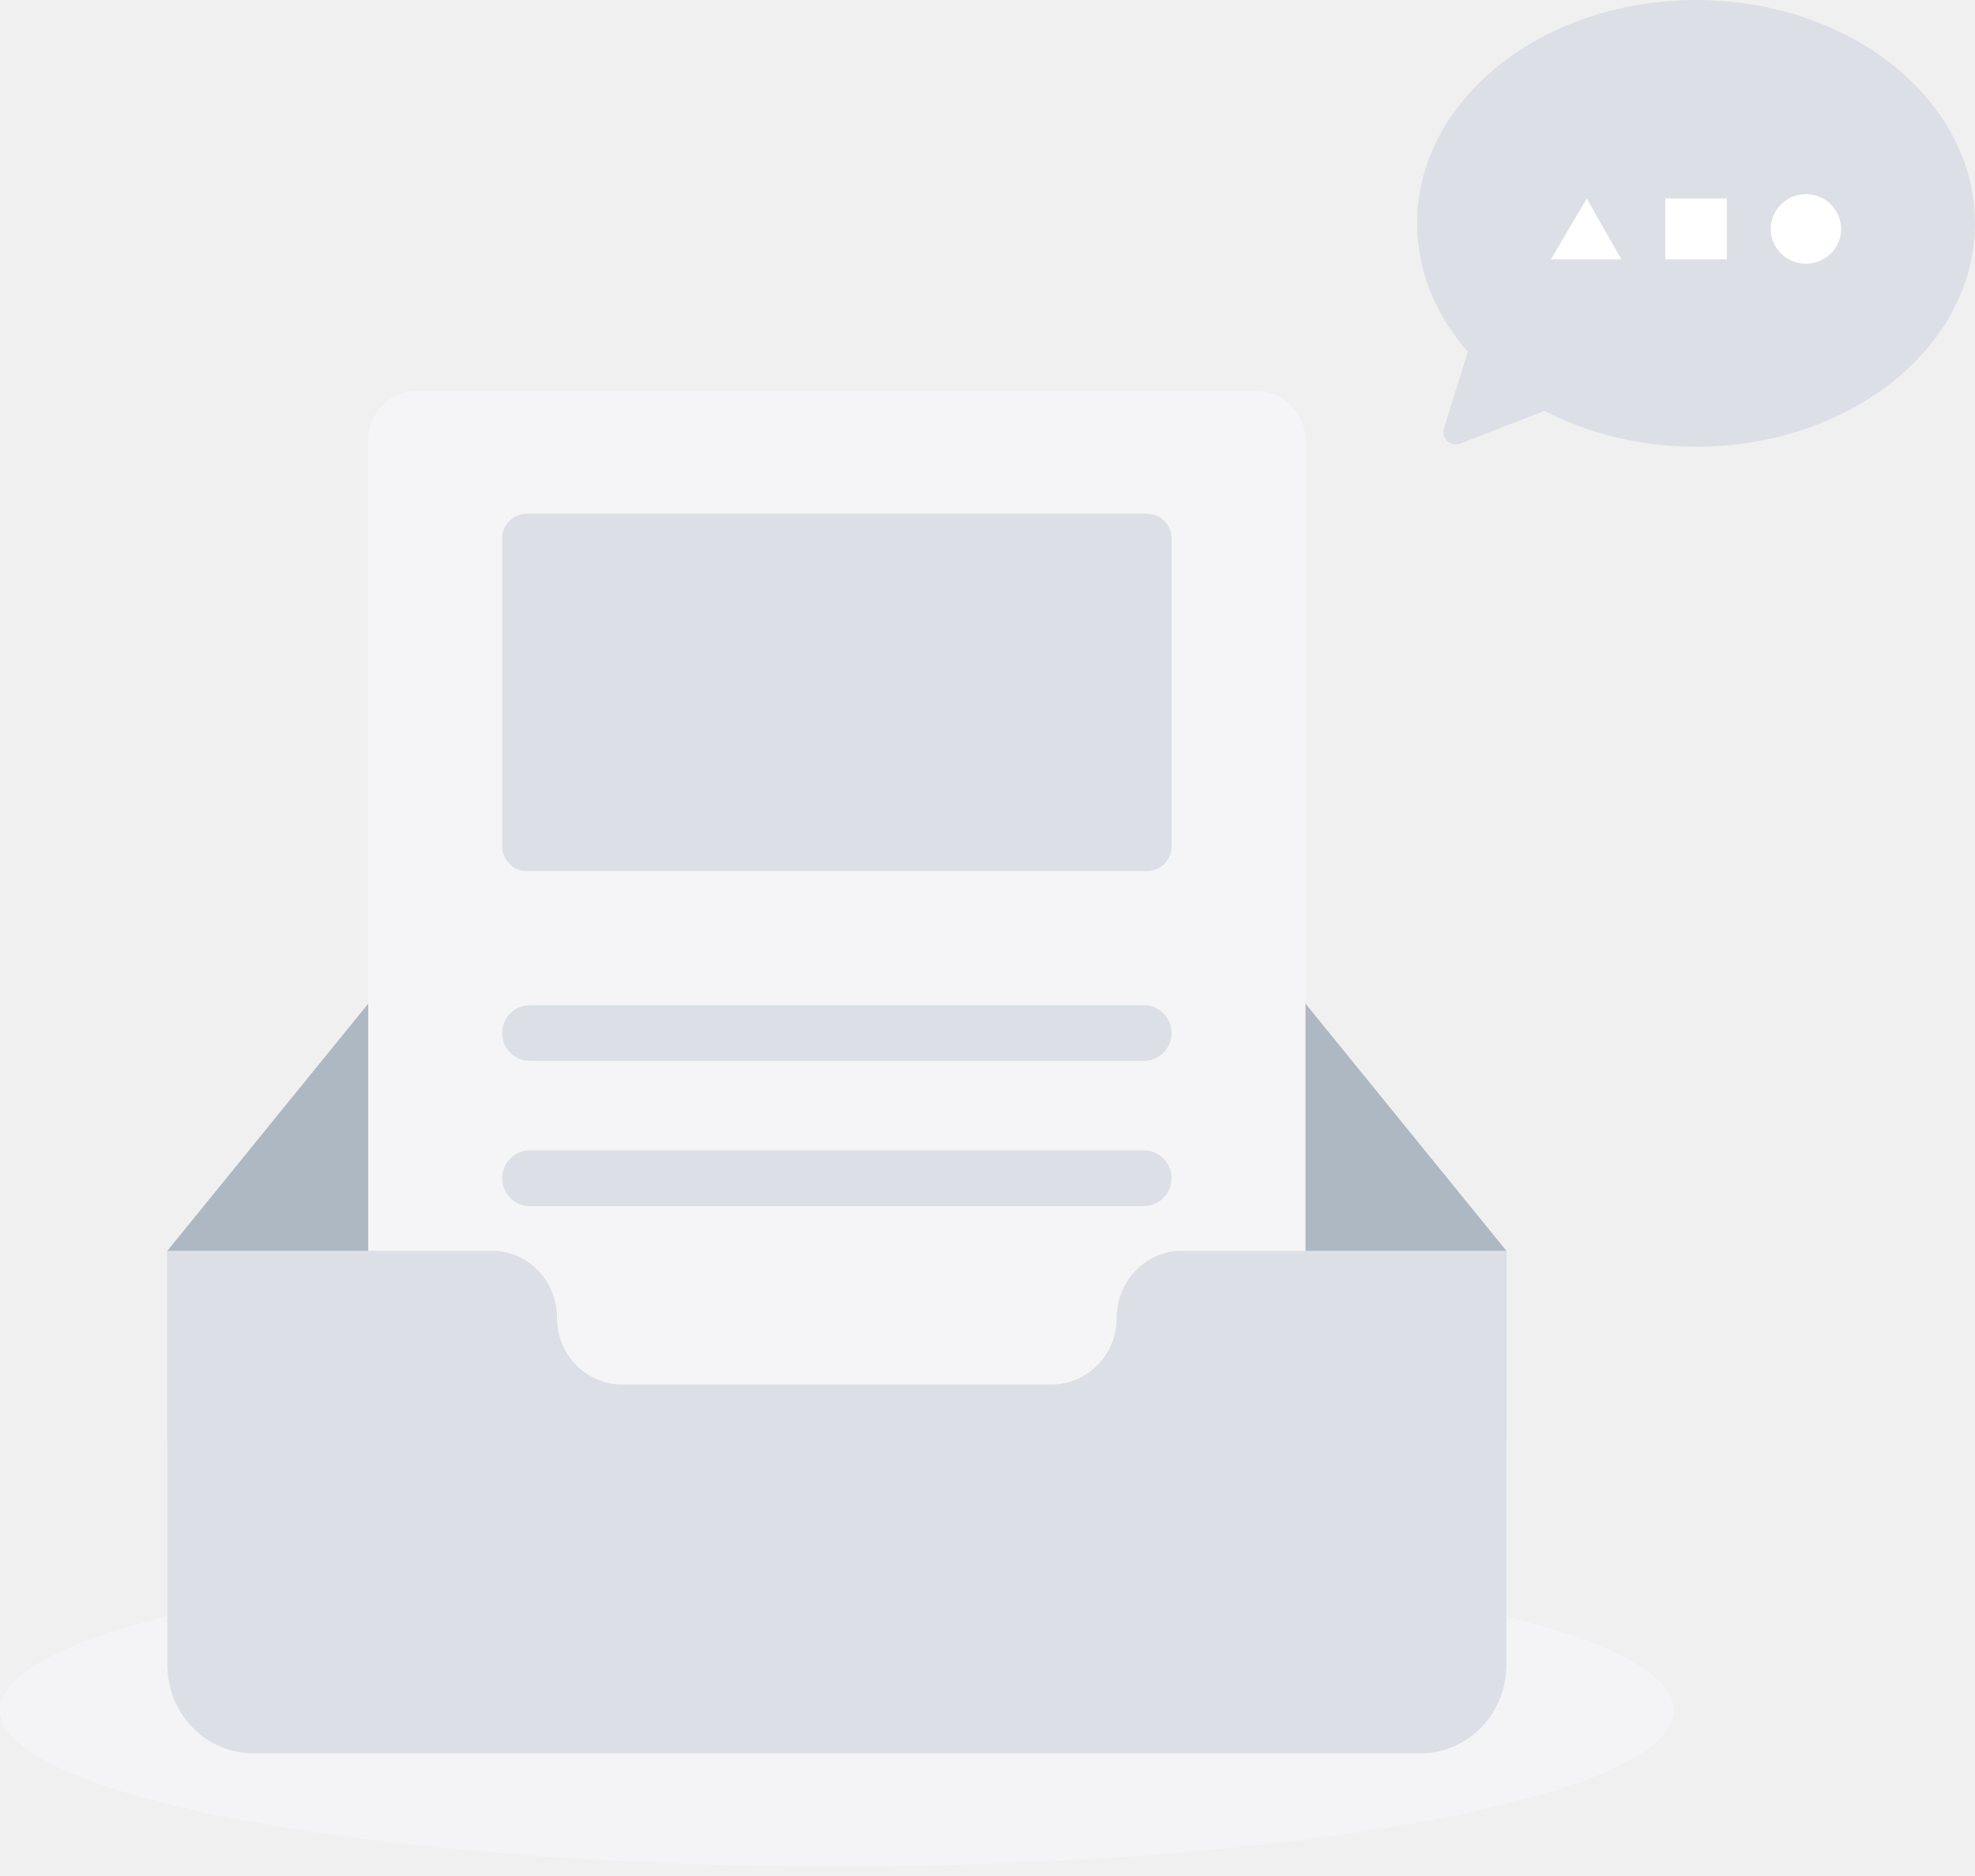
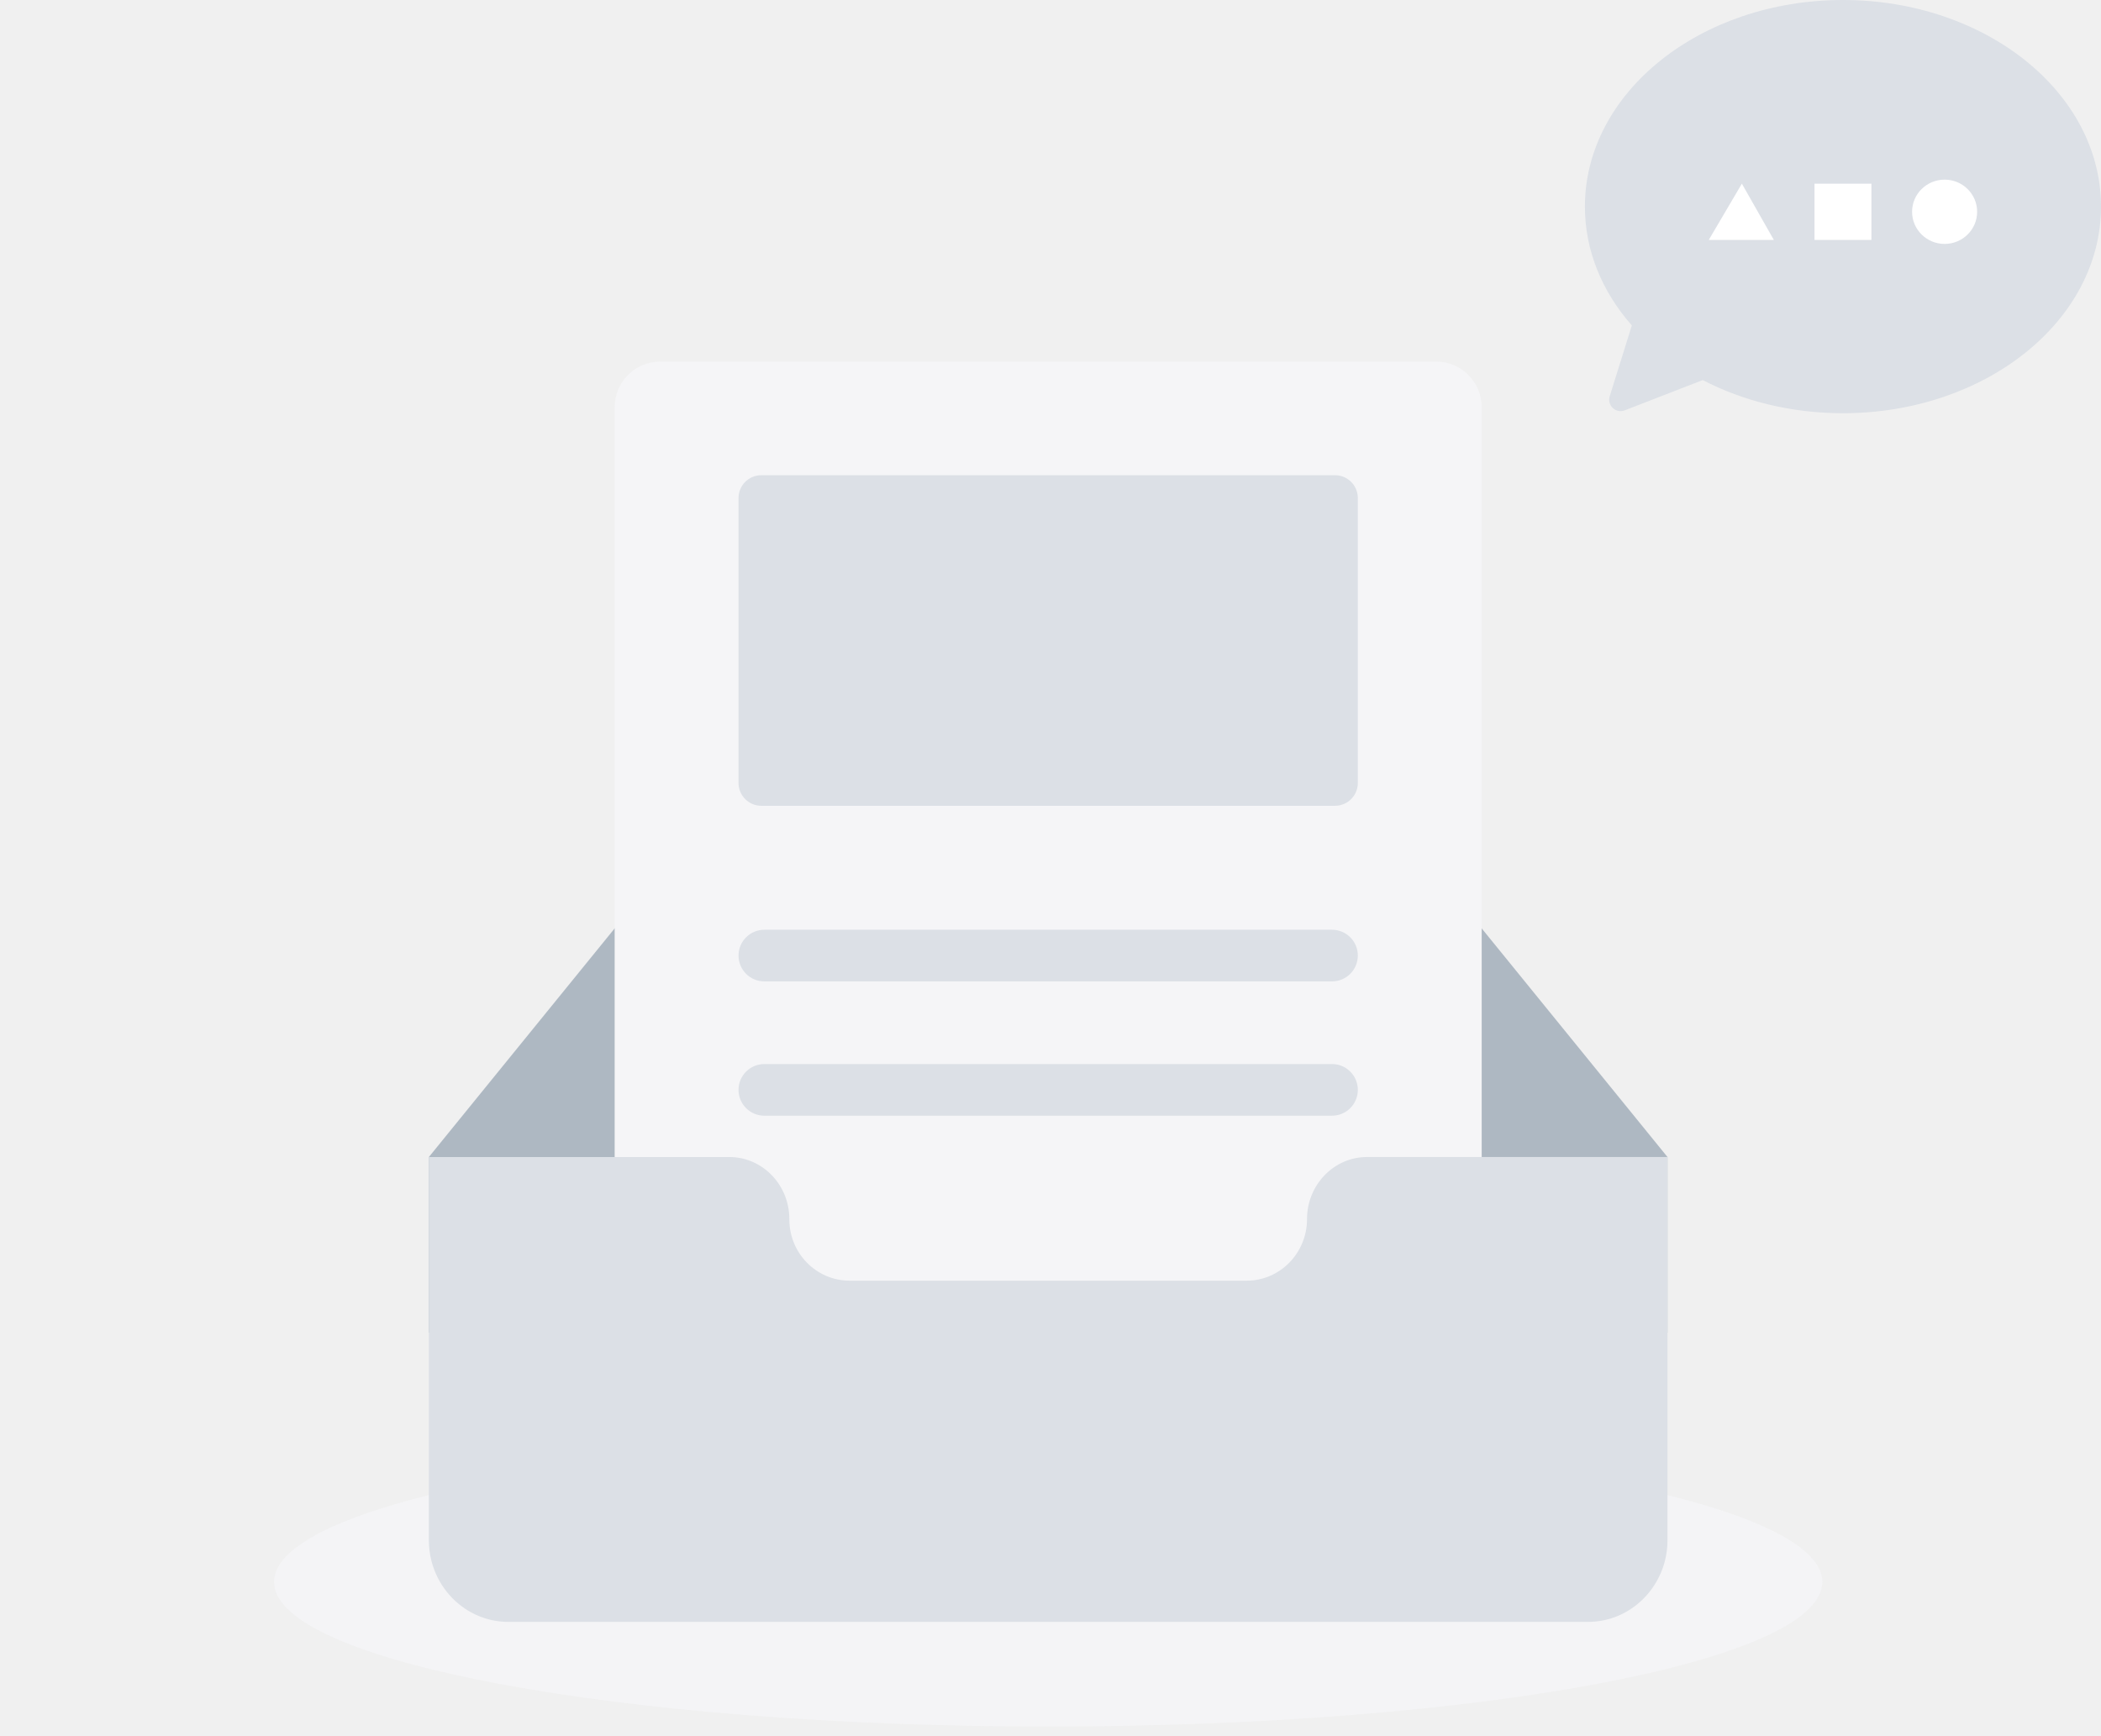
- <svg xmlns="http://www.w3.org/2000/svg" width="160px" height="152px" viewBox="0 0 160 152" version="1.1">
-   <defs>
-     <linearGradient x1="63.345%" y1="100%" x2="63.345%" y2="-5.316%" id="linearGradient-1">
-       <stop stop-color="#DCE9FF" offset="0%" />
-       <stop stop-color="#B6CFFF" offset="100%" />
-     </linearGradient>
-   </defs>
-   <g stroke="none" stroke-width="1" fill="none" fill-rule="evenodd">
-     <g transform="translate(-564, -1284)">
-       <g transform="translate(64, 1252)">
-         <g transform="translate(500, 32)">
-           <g transform="translate(0, 31.66999)">
-             <ellipse fill-opacity="0.8" fill="#F5F5F7" cx="67.797" cy="106.89" rx="67.797" ry="12.668" />
-             <g transform="translate(13.55932, 0)">
-               <path d="M108.475,69.674 L84.55,40.229 C83.401,38.843 81.724,38.004 79.957,38.004 L28.518,38.004 C26.751,38.004 25.073,38.843 23.925,40.229 L-8.52651283e-13,69.674 L-8.52651283e-13,85.057 L108.475,85.057 L108.475,69.674 Z" id="Shape" fill="#AEB8C2" fill-rule="nonzero" />
-               <path d="M101.537,86.214 L80.63,61.102 C79.629,59.895 78.123,59.235 76.582,59.235 L31.724,59.235 C30.183,59.235 28.677,59.895 27.676,61.102 L6.769,86.214 L6.769,100.006 L101.537,100.006 L101.537,86.214 Z" id="Shape" fill="url(#linearGradient-1)" fill-rule="nonzero" />
-               <path d="M20.271,0 L88.203,0 C90.413,-4.05812251e-16 92.203,1.791 92.203,4 L92.203,97.344 C92.203,99.553 90.413,101.344 88.203,101.344 L20.271,101.344 C18.062,101.344 16.271,99.553 16.271,97.344 L16.271,4 C16.271,1.791 18.062,4.05812251e-16 20.271,0 Z" id="Rectangle-16" fill="#F5F5F7" />
-               <path d="M29.119,9.953 L79.356,9.953 C80.461,9.953 81.356,10.849 81.356,11.953 L81.356,36.909 C81.356,38.013 80.461,38.909 79.356,38.909 L29.119,38.909 C28.014,38.909 27.119,38.013 27.119,36.909 L27.119,11.953 C27.119,10.849 28.014,9.953 29.119,9.953 Z" id="Rectangle-16-Copy" fill="#DCE0E6" />
-               <path d="M29.381,49.767 L79.094,49.767 C80.343,49.767 81.356,50.78 81.356,52.029 L81.356,52.029 C81.356,53.279 80.343,54.291 79.094,54.291 L60.859,54.291 L29.381,54.291 C28.131,54.291 27.119,53.279 27.119,52.029 L27.119,52.029 C27.119,50.78 28.131,49.767 29.381,49.767 Z" id="Rectangle-16-Copy-3" fill="#DCE0E6" />
-               <path d="M29.381,61.53 L79.094,61.53 C80.343,61.53 81.356,62.543 81.356,63.792 L81.356,63.792 C81.356,65.042 80.343,66.055 79.094,66.055 L29.381,66.055 C28.131,66.055 27.119,65.042 27.119,63.792 L27.119,63.792 C27.119,62.543 28.131,61.53 29.381,61.53 Z" id="Rectangle-16-Copy-10" fill="#DCE0E6" />
-               <path d="M108.253,105.032 C107.478,108.103 104.757,110.393 101.519,110.393 L6.956,110.393 C3.717,110.393 0.996,108.103 0.221,105.032 C0.077,104.459 0,103.86 0,103.243 L0,69.674 L26.318,69.674 C29.225,69.674 31.568,72.122 31.568,75.094 L31.568,75.133 C31.568,78.105 33.938,80.503 36.845,80.503 L71.63,80.503 C74.537,80.503 76.907,78.083 76.907,75.111 L76.907,75.1 C76.907,72.128 79.25,69.674 82.157,69.674 L108.475,69.674 L108.475,103.243 C108.475,103.86 108.398,104.459 108.253,105.032 Z" id="Combined-Shape" fill="#DCE0E6" fill-rule="nonzero" />
-             </g>
-           </g>
-           <g transform="translate(114.8023, 0)">
-             <path d="M10.319,33.292 L3.488,35.942 C2.973,36.142 2.394,35.887 2.194,35.372 C2.112,35.161 2.104,34.928 2.172,34.712 L4.109,28.505 C1.52,25.561 0,21.971 0,18.097 C0,8.102 10.118,-1.0658141e-14 22.599,-1.0658141e-14 C35.08,-1.0658141e-14 45.198,8.102 45.198,18.097 C45.198,28.092 35.08,36.194 22.599,36.194 C18.071,36.194 13.855,35.128 10.319,33.292 Z" id="Combined-Shape" fill="#DCE0E6" />
-             <g transform="translate(10.84746, 15.38257)" fill="#FFFFFF">
-               <ellipse cx="20.654" cy="3.167" rx="2.849" ry="2.815" />
-               <polygon points="5.698 5.63 0 5.63 2.898 0.704" />
-               <rect x="9.259" y="0.704" width="4.985" height="4.926" />
-             </g>
-           </g>
-         </g>
-       </g>
+ <svg xmlns="http://www.w3.org/2000/svg" width="184" height="152">
+   <g fill="none" fill-rule="evenodd">
+     <g transform="translate(24 31.67)">
+       <ellipse fill-opacity=".8" fill="#F5F5F7" cx="67.797" cy="106.89" rx="67.797" ry="12.668" />
+       <path d="M122.034 69.674L98.109 40.229c-1.148-1.386-2.826-2.225-4.593-2.225h-51.44c-1.766 0-3.444.839-4.592 2.225L13.56 69.674v15.383h108.475V69.674z" fill="#AEB8C2" />
+       <path d="M101.537 86.214L80.63 61.102c-1.001-1.207-2.507-1.867-4.048-1.867H31.724c-1.54 0-3.047.66-4.048 1.867L6.769 86.214v13.792h94.768V86.214z" fill="url(#linearGradient-1)" transform="translate(13.56)" />
+       <path d="M33.83 0h67.933a4 4 0 0 1 4 4v93.344a4 4 0 0 1-4 4H33.83a4 4 0 0 1-4-4V4a4 4 0 0 1 4-4z" fill="#F5F5F7" />
+       <path d="M42.678 9.953h50.237a2 2 0 0 1 2 2V36.91a2 2 0 0 1-2 2H42.678a2 2 0 0 1-2-2V11.953a2 2 0 0 1 2-2zM42.94 49.767h49.713a2.262 2.262 0 1 1 0 4.524H42.94a2.262 2.262 0 0 1 0-4.524zM42.94 61.53h49.713a2.262 2.262 0 1 1 0 4.525H42.94a2.262 2.262 0 0 1 0-4.525zM121.813 105.032c-.775 3.071-3.497 5.36-6.735 5.36H20.515c-3.238 0-5.96-2.29-6.734-5.36a7.309 7.309 0 0 1-.222-1.79V69.675h26.318c2.907 0 5.25 2.448 5.25 5.42v.04c0 2.971 2.37 5.37 5.277 5.37h34.785c2.907 0 5.277-2.421 5.277-5.393V75.1c0-2.972 2.343-5.426 5.25-5.426h26.318v33.569c0 .617-.077 1.216-.221 1.789z" fill="#DCE0E6" />
+     </g>
+     <path d="M149.121 33.292l-6.83 2.65a1 1 0 0 1-1.317-1.23l1.937-6.207c-2.589-2.944-4.109-6.534-4.109-10.408C138.802 8.102 148.92 0 161.402 0 173.881 0 184 8.102 184 18.097c0 9.995-10.118 18.097-22.599 18.097-4.528 0-8.744-1.066-12.28-2.902z" fill="#DCE0E6" />
+     <g transform="translate(149.65 15.383)" fill="#FFF">
+       <ellipse cx="20.654" cy="3.167" rx="2.849" ry="2.815" />
+       <path d="M5.698 5.63H0L2.898.704zM9.259.704h4.985V5.63H9.259z" />
    </g>
  </g>
</svg>
